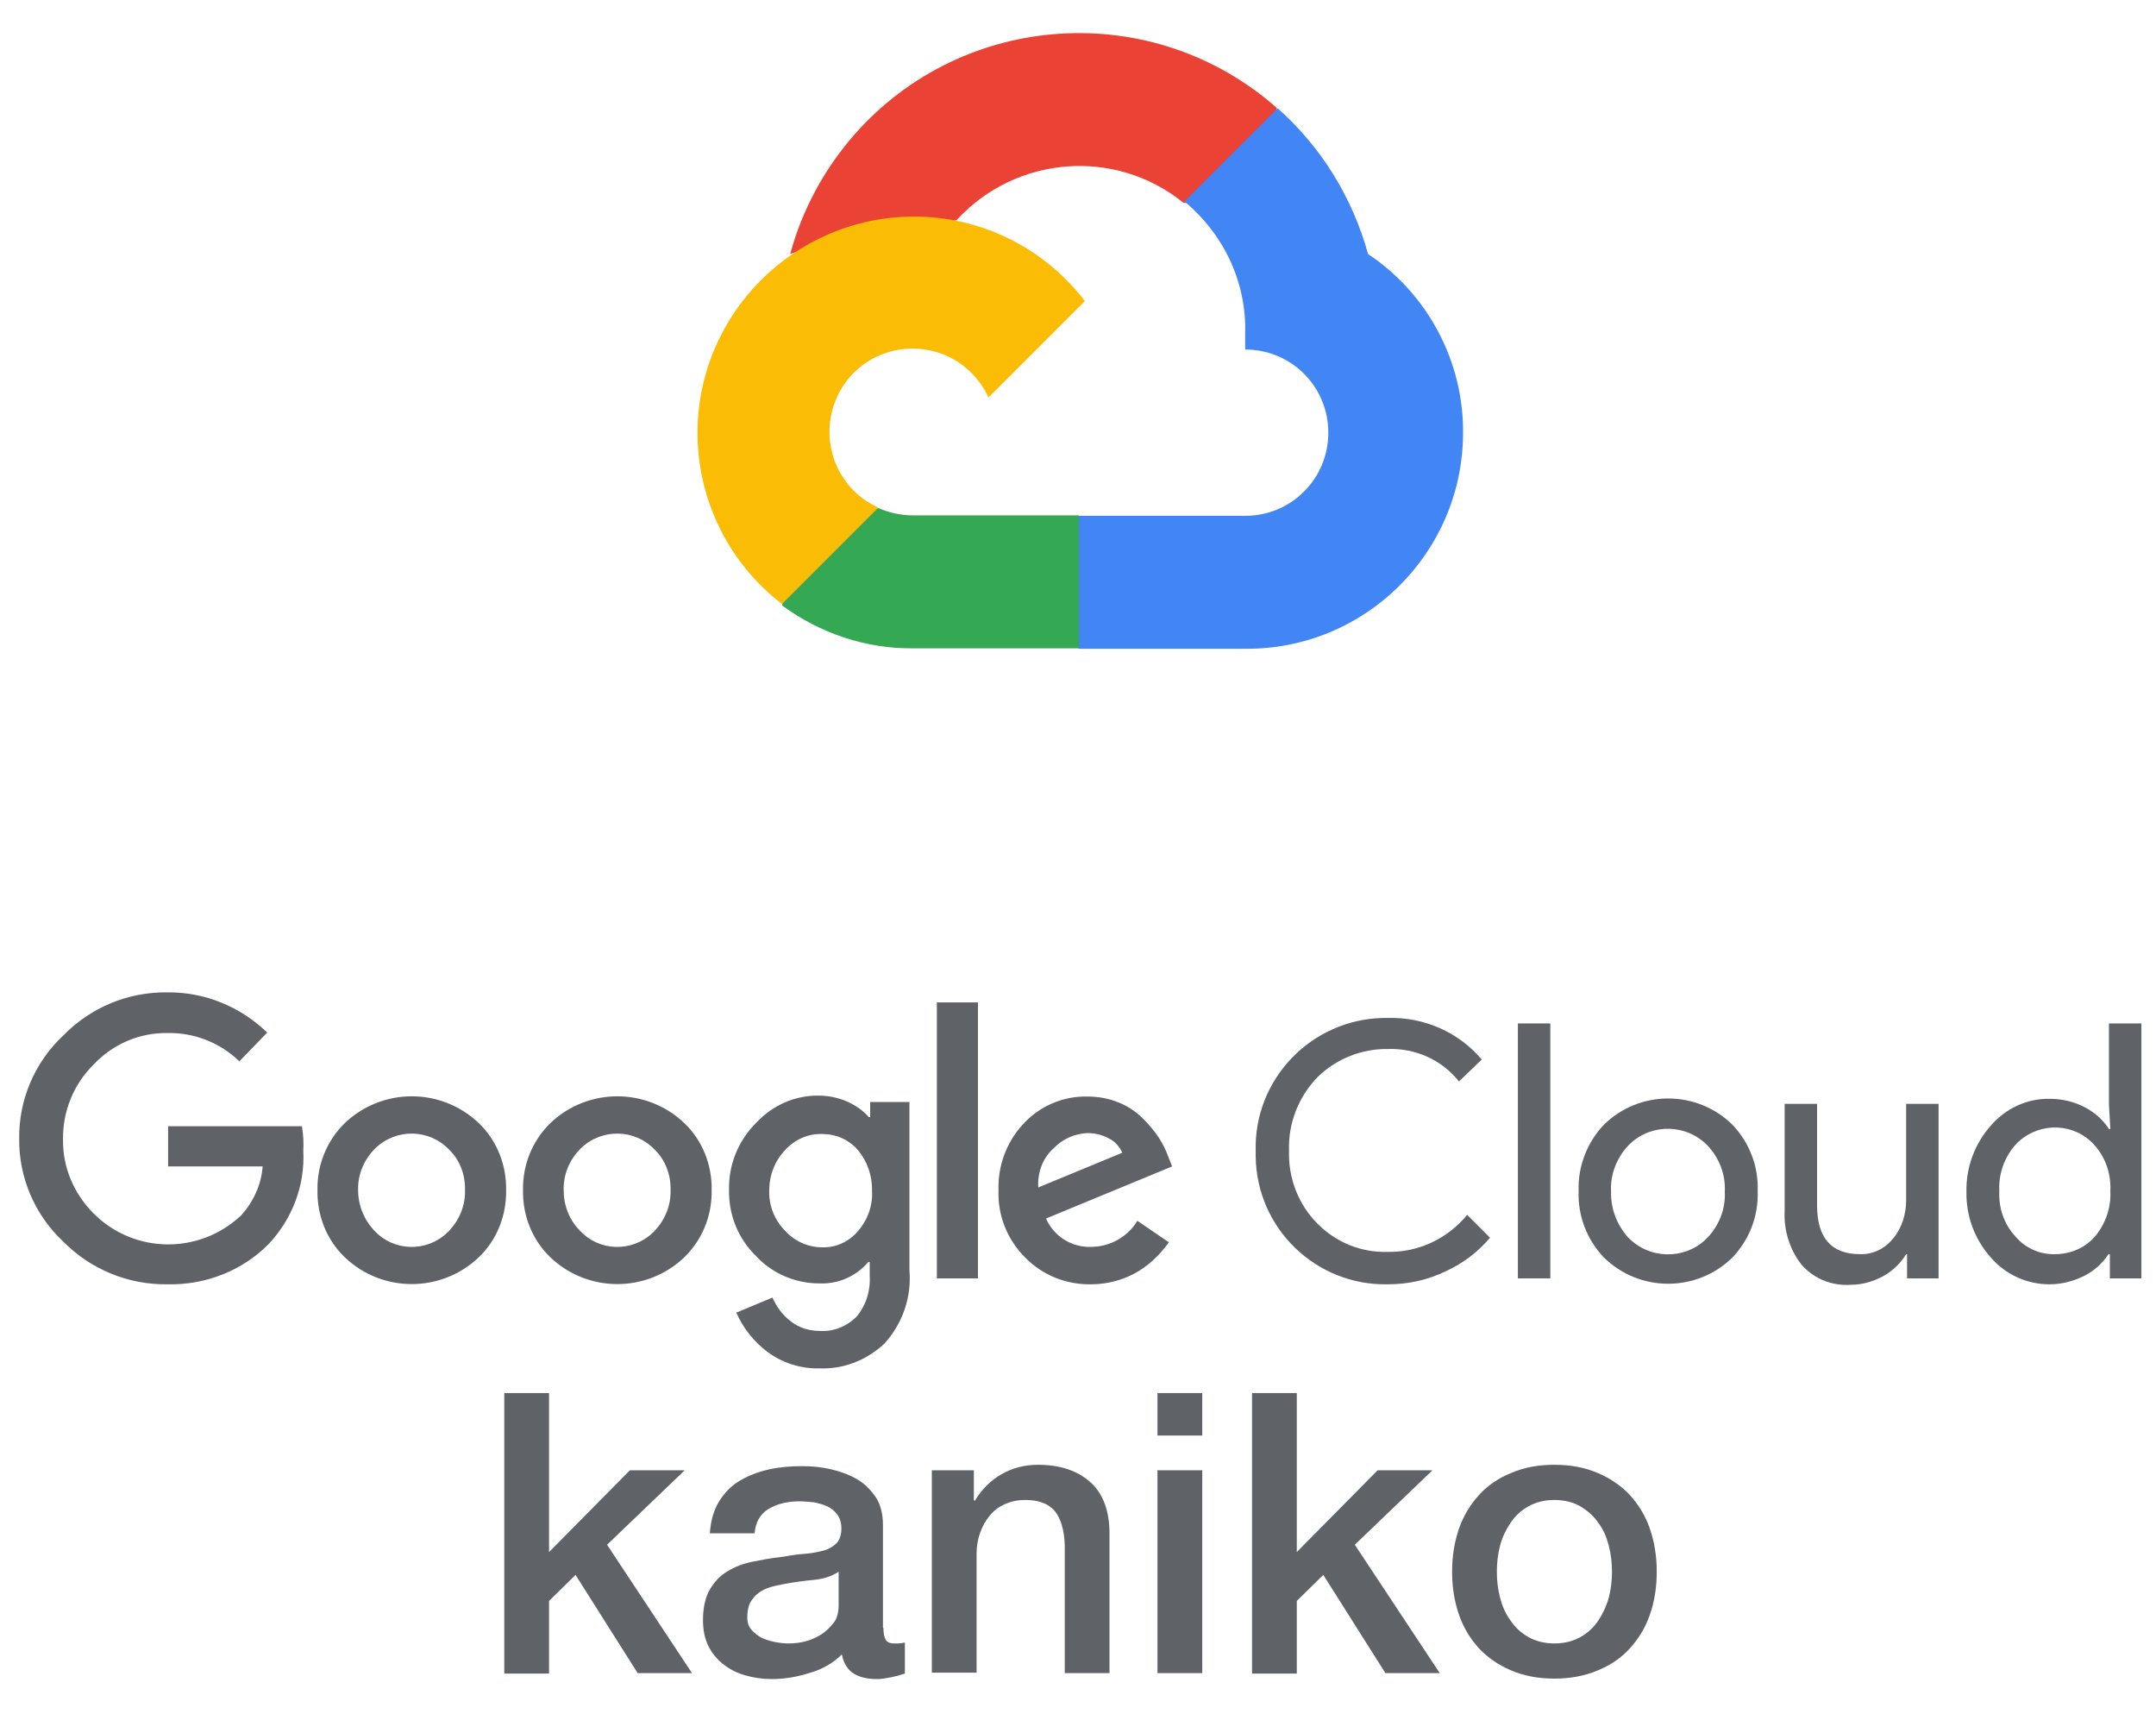
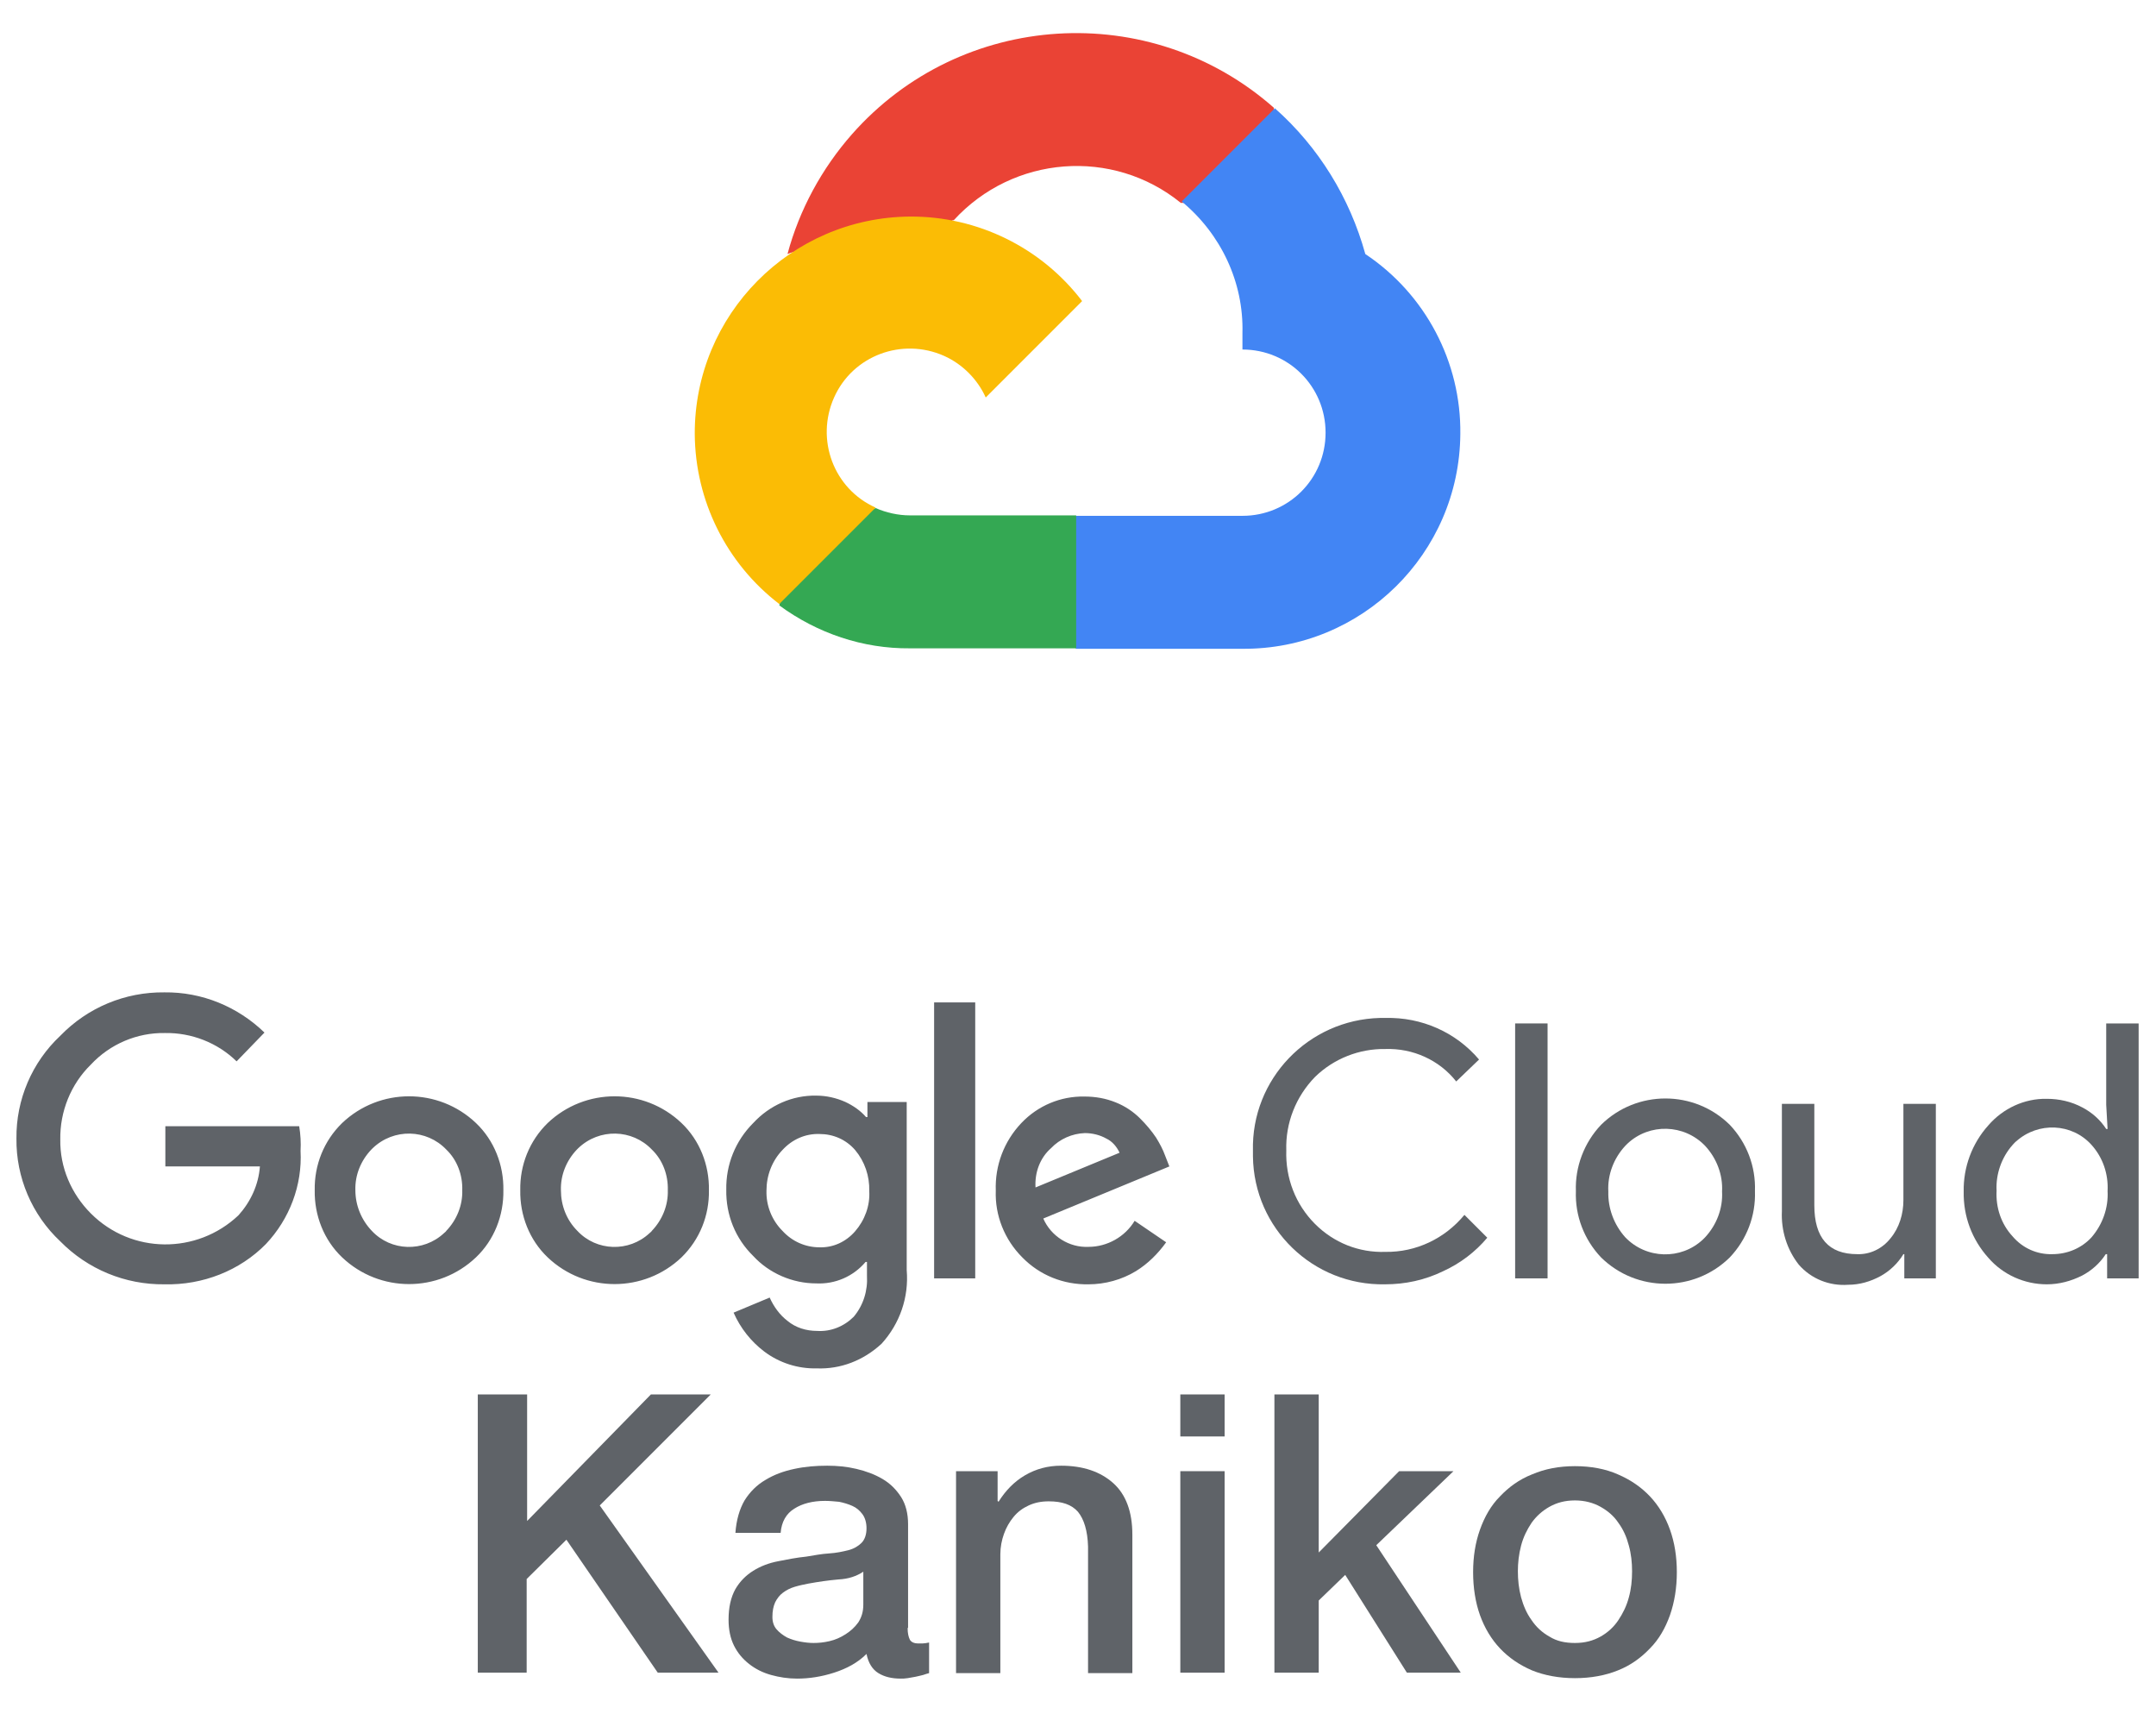
<svg xmlns="http://www.w3.org/2000/svg" version="1.1" id="Layer_1" x="0px" y="0px" viewBox="0 0 472 375" style="enable-background:new 0 0 472 375;" xml:space="preserve">
  <style type="text/css">
	.st0{fill:#EA4335;}
	.st1{fill:#4285F4;}
	.st2{fill:#34A853;}
	.st3{fill:#FBBC05;}
	.st4{fill:#5F6368;}
</style>
  <g>
    <g id="Layer_3">
-       <path class="st0" d="M259.1,44.4h5.1l14.6-14.6l0.7-6.2C252.4-0.3,211,2.3,187.1,29.4c-6.6,7.5-11.5,16.5-14.1,26.2    c1.6-0.7,3.4-0.8,5.1-0.3l29.1-4.8c0,0,1.5-2.5,2.2-2.3C222.4,34,244.2,32.3,259.1,44.4L259.1,44.4L259.1,44.4z" />
-       <path class="st1" d="M299.5,55.6c-3.4-12.3-10.2-23.4-19.8-31.9l-20.4,20.4c8.6,7.1,13.6,17.7,13.3,28.8v3.6    c10.1,0,18.2,8.1,18.2,18.2s-8.1,18.2-18.2,18.2h-36.4l-3.6,3.7v21.8l3.6,3.6h36.4c26.1,0.2,47.5-20.8,47.7-47    C320.5,79.3,312.7,64.4,299.5,55.6z" />
-       <path class="st2" d="M199.8,141.9h36.4v-29.1h-36.4c-2.6,0-5.2-0.6-7.5-1.6l-5.1,1.6l-14.7,14.6l-1.3,5.1    C179.5,138.6,189.5,142,199.8,141.9z" />
-       <path class="st3" d="M199.8,47.4c-26.1,0.2-47.2,21.5-47.1,47.6c0.1,14.6,6.9,28.3,18.5,37.2l21.1-21.1    c-9.2-4.1-13.2-14.9-9.1-24.1c4.1-9.2,14.9-13.2,24.1-9.1c4,1.8,7.3,5.1,9.1,9.1l21.1-21.1C228.6,54.2,214.6,47.3,199.8,47.4z" />
+       <path class="st0" d="M258.5,44.4h5.1l14.6-14.6l0.7-6.2c-27.1-23.9-68.5-21.3-92.4,5.8c-6.6,7.5-11.5,16.5-14.1,26.2    c1.6-0.7,3.4-0.8,5.1-0.3l29.1-4.8c0,0,1.5-2.5,2.2-2.3C221.8,34,243.6,32.3,258.5,44.4L258.5,44.4L258.5,44.4z" />
+       <path class="st1" d="M298.9,55.6c-3.4-12.3-10.2-23.4-19.8-31.9l-20.4,20.4c8.6,7.1,13.6,17.7,13.3,28.8v3.6    c10.1,0,18.2,8.1,18.2,18.2s-8.1,18.2-18.2,18.2h-36.4l-3.6,3.7v21.8l3.6,3.6H272c26.1,0.2,47.5-20.8,47.7-47    C319.9,79.3,312.1,64.4,298.9,55.6z" />
+       <path class="st2" d="M199.2,141.9h36.4v-29.1h-36.4c-2.6,0-5.2-0.6-7.5-1.6l-5.1,1.6l-14.7,14.6l-1.3,5.1    C178.9,138.6,188.9,142,199.2,141.9z" />
+       <path class="st3" d="M199.2,47.4C173.1,47.6,152,68.9,152.1,95c0.1,14.6,6.9,28.3,18.5,37.2l21.1-21.1    c-9.2-4.1-13.2-14.9-9.1-24.1c4.1-9.2,14.9-13.2,24.1-9.1c4,1.8,7.3,5.1,9.1,9.1l21.1-21.1C228,54.2,214,47.3,199.2,47.4z" />
    </g>
    <g id="Layer_2">
-       <path class="st4" d="M36.6,281.1c-8.6,0.1-16.8-3.3-22.8-9.4c-6.2-5.8-9.7-14-9.6-22.5c-0.1-8.5,3.4-16.7,9.6-22.5    c6-6.2,14.2-9.6,22.8-9.5c8.2-0.1,16,3.1,21.9,8.8l-6.1,6.3c-4.2-4.1-9.9-6.3-15.7-6.2c-6.1-0.1-12,2.4-16.2,6.9    c-4.4,4.3-6.8,10.3-6.7,16.4c-0.1,6.1,2.4,11.9,6.7,16.2c8.9,8.9,23.2,9,32.3,0.4c2.7-3,4.4-6.7,4.7-10.7H36.8v-8.8h29.3    c0.3,1.8,0.4,3.6,0.3,5.4c0.4,7.5-2.4,14.9-7.6,20.4C53.1,278.1,45,281.3,36.6,281.1z M104.8,275.2c-8.2,7.8-21.1,7.8-29.3,0    c-4-3.8-6.1-9.2-6-14.7c-0.1-5.5,2-10.8,6-14.7c8.2-7.8,21.1-7.8,29.3,0c4,3.8,6.1,9.2,6,14.7C110.9,266,108.8,271.4,104.8,275.2    L104.8,275.2z M82,269.4c4.2,4.5,11.3,4.7,15.8,0.5c0.2-0.2,0.4-0.3,0.5-0.5c2.3-2.4,3.6-5.6,3.5-8.9c0.1-3.3-1.1-6.6-3.5-8.9    c-4.3-4.5-11.5-4.7-16.1-0.3c-0.1,0.1-0.2,0.2-0.3,0.3c-2.3,2.4-3.6,5.6-3.5,8.9C78.4,263.8,79.7,267,82,269.4L82,269.4z     M149.8,275.2c-8.2,7.8-21.1,7.8-29.3,0c-4-3.8-6.1-9.2-6-14.7c-0.1-5.5,2-10.8,6-14.7c8.2-7.8,21.1-7.8,29.3,0    c4,3.8,6.1,9.2,6,14.7C155.9,266,153.8,271.3,149.8,275.2z M127,269.4c4.2,4.5,11.3,4.7,15.8,0.5c0.2-0.2,0.4-0.3,0.5-0.5    c2.3-2.4,3.6-5.6,3.5-8.9c0.1-3.3-1.1-6.6-3.5-8.9c-4.3-4.5-11.5-4.7-16.1-0.3c-0.1,0.1-0.2,0.2-0.3,0.3c-2.3,2.4-3.6,5.6-3.5,8.9    C123.4,263.8,124.6,267,127,269.4L127,269.4z M179.4,299.5c-4.1,0.1-8.2-1.2-11.5-3.7c-2.9-2.2-5.2-5.1-6.7-8.5l7.9-3.3    c0.9,2,2.2,3.8,3.9,5.1c1.8,1.5,4.1,2.2,6.5,2.2c3,0.2,5.9-1,8-3.1c2.1-2.5,3.1-5.7,2.9-9v-3h-0.3c-2.7,3.2-6.7,4.9-10.8,4.7    c-5.2,0-10.3-2.2-13.8-6c-3.9-3.8-6-9-5.9-14.5c-0.1-5.5,2-10.7,5.9-14.6c3.6-3.9,8.6-6.1,13.8-6c2.2,0,4.4,0.5,6.4,1.4    c1.7,0.8,3.3,1.9,4.5,3.3h0.3v-3.3h8.6V278c0.5,5.9-1.5,11.7-5.5,16.1C189.6,297.8,184.6,299.7,179.4,299.5z M180,273    c3,0.1,5.8-1.2,7.8-3.5c2.1-2.4,3.3-5.6,3.1-8.8c0.1-3.3-1-6.5-3.1-9c-2-2.3-4.8-3.5-7.8-3.5c-3.1-0.1-6,1.2-8.1,3.5    c-2.3,2.4-3.5,5.6-3.5,8.9c-0.1,3.3,1.2,6.5,3.5,8.8C174,271.7,176.9,273,180,273z M214.1,219.4v60.4h-9v-60.4H214.1z     M238.9,281.1c-5.5,0.1-10.7-2-14.5-5.9c-3.9-3.9-6-9.2-5.8-14.6c-0.2-5.5,1.8-10.8,5.6-14.8c3.6-3.8,8.6-5.9,13.8-5.8    c2.4,0,4.7,0.4,6.9,1.3c2,0.8,3.8,2,5.3,3.5c1.3,1.3,2.5,2.7,3.5,4.2c0.8,1.3,1.5,2.6,2,4l0.9,2.3L229,266.7    c1.7,3.9,5.7,6.4,9.9,6.2c4.1,0,8-2.2,10.1-5.7l6.9,4.7c-1.8,2.5-4,4.7-6.6,6.3C246.2,280.1,242.5,281.1,238.9,281.1z     M227.3,259.9l18.4-7.6c-0.6-1.3-1.6-2.5-2.9-3.1c-1.4-0.8-3.1-1.2-4.7-1.2c-2.8,0.1-5.5,1.3-7.4,3.3    C228.3,253.4,227.1,256.6,227.3,259.9z" />
-       <path class="st4" d="M303.8,281.1c-15.7,0.3-28.7-12.2-28.9-28c0-0.4,0-0.8,0-1.2c-0.4-15.7,12.1-28.7,27.8-29.1    c0.4,0,0.8,0,1.2,0c7.9-0.2,15.4,3.1,20.5,9.1l-5,4.8c-3.7-4.7-9.5-7.3-15.5-7.1c-5.7-0.1-11.3,2.1-15.4,6.1    c-4.2,4.3-6.5,10.1-6.3,16.1c-0.2,6,2,11.8,6.3,16.1c4.1,4.1,9.6,6.3,15.4,6.1c6.7,0.1,13-2.9,17.3-8.1l5,5    c-2.6,3.1-5.9,5.6-9.6,7.3C312.5,280.2,308.2,281.1,303.8,281.1z" />
-       <path class="st4" d="M339.4,279.8h-7.1V224h7.1V279.8z" />
-       <path class="st4" d="M351.1,246.2c7.8-7.7,20.4-7.7,28.2,0c3.7,3.9,5.7,9.1,5.5,14.5c0.2,5.4-1.8,10.6-5.5,14.5    c-7.8,7.7-20.4,7.7-28.2,0c-3.7-3.9-5.7-9.1-5.5-14.5C345.4,255.4,347.4,250.1,351.1,246.2z M356.4,270.8c4.6,4.8,12.2,5,17,0.5    c0.2-0.2,0.3-0.3,0.5-0.5c2.5-2.7,3.9-6.3,3.7-10c0.2-3.7-1.2-7.3-3.7-10c-4.6-4.8-12.2-5-17-0.5c-0.2,0.2-0.3,0.3-0.5,0.5    c-2.5,2.7-3.9,6.3-3.7,10C352.6,264.4,353.9,268,356.4,270.8L356.4,270.8z" />
-       <path class="st4" d="M424.4,279.8h-6.9v-5.3h-0.2c-1.2,2-3,3.7-5,4.8c-2.2,1.2-4.6,1.9-7.1,1.9c-4.1,0.3-8.1-1.3-10.8-4.4    c-2.6-3.3-3.9-7.5-3.7-11.7v-23.5h7.1v22.2c0,7.1,3.1,10.7,9.4,10.7c2.8,0.1,5.5-1.2,7.3-3.5c1.9-2.3,2.8-5.3,2.8-8.3v-21.1h7.1    L424.4,279.8L424.4,279.8z" />
-       <path class="st4" d="M448.7,281.1c-4.9,0-9.6-2.1-12.8-5.8c-3.6-4-5.5-9.1-5.4-14.5c-0.1-5.3,1.8-10.5,5.4-14.5    c3.2-3.7,7.9-5.9,12.8-5.8c2.7,0,5.4,0.6,7.8,1.9c2.1,1.1,3.9,2.7,5.2,4.7h0.3l-0.3-5.3V224h7.1v55.8h-6.9v-5.3h-0.3    c-1.3,2-3.1,3.6-5.2,4.7C454,280.4,451.4,281.1,448.7,281.1z M449.9,274.5c3.3,0,6.4-1.3,8.6-3.7c2.4-2.8,3.7-6.4,3.5-10.1    c0.2-3.7-1-7.3-3.5-10.1c-4.3-4.8-11.7-5.1-16.5-0.8c-0.3,0.2-0.5,0.5-0.8,0.8c-2.4,2.7-3.7,6.4-3.5,10c-0.2,3.7,1,7.3,3.5,10    C443.4,273.2,446.6,274.6,449.9,274.5z" />
+       <path class="st4" d="M36,281.1c-8.6,0.1-16.8-3.3-22.8-9.4c-6.2-5.8-9.7-14-9.6-22.5c-0.1-8.5,3.4-16.7,9.6-22.5    c6-6.2,14.2-9.6,22.8-9.5c8.2-0.1,16,3.1,21.9,8.8l-6.1,6.3c-4.2-4.1-9.9-6.3-15.7-6.2c-6.1-0.1-12,2.4-16.2,6.9    c-4.4,4.3-6.8,10.3-6.7,16.4c-0.1,6.1,2.4,11.9,6.7,16.2c8.9,8.9,23.2,9,32.3,0.4c2.7-3,4.4-6.7,4.7-10.7H36.2v-8.8h29.3    c0.3,1.8,0.4,3.6,0.3,5.4c0.4,7.5-2.4,14.9-7.6,20.4C52.5,278.1,44.4,281.3,36,281.1z M104.2,275.2c-8.2,7.8-21.1,7.8-29.3,0    c-4-3.8-6.1-9.2-6-14.7c-0.1-5.5,2-10.8,6-14.7c8.2-7.8,21.1-7.8,29.3,0c4,3.8,6.1,9.2,6,14.7C110.3,266,108.2,271.4,104.2,275.2    L104.2,275.2z M81.4,269.4c4.2,4.5,11.3,4.7,15.8,0.5c0.2-0.2,0.4-0.3,0.5-0.5c2.3-2.4,3.6-5.6,3.5-8.9c0.1-3.3-1.1-6.6-3.5-8.9    c-4.3-4.5-11.5-4.7-16.1-0.3c-0.1,0.1-0.2,0.2-0.3,0.3c-2.3,2.4-3.6,5.6-3.5,8.9C77.8,263.8,79.1,267,81.4,269.4L81.4,269.4z     M149.2,275.2c-8.2,7.8-21.1,7.8-29.3,0c-4-3.8-6.1-9.2-6-14.7c-0.1-5.5,2-10.8,6-14.7c8.2-7.8,21.1-7.8,29.3,0    c4,3.8,6.1,9.2,6,14.7C155.3,266,153.2,271.3,149.2,275.2z M126.4,269.4c4.2,4.5,11.3,4.7,15.8,0.5c0.2-0.2,0.4-0.3,0.5-0.5    c2.3-2.4,3.6-5.6,3.5-8.9c0.1-3.3-1.1-6.6-3.5-8.9c-4.3-4.5-11.5-4.7-16.1-0.3c-0.1,0.1-0.2,0.2-0.3,0.3c-2.3,2.4-3.6,5.6-3.5,8.9    C122.8,263.8,124,267,126.4,269.4L126.4,269.4z M178.8,299.5c-4.1,0.1-8.2-1.2-11.5-3.7c-2.9-2.2-5.2-5.1-6.7-8.5l7.9-3.3    c0.9,2,2.2,3.8,3.9,5.1c1.8,1.5,4.1,2.2,6.5,2.2c3,0.2,5.9-1,8-3.1c2.1-2.5,3.1-5.7,2.9-9v-3h-0.3c-2.7,3.2-6.7,4.9-10.8,4.7    c-5.2,0-10.3-2.2-13.8-6c-3.9-3.8-6-9-5.9-14.5c-0.1-5.5,2-10.7,5.9-14.6c3.6-3.9,8.6-6.1,13.8-6c2.2,0,4.4,0.5,6.4,1.4    c1.7,0.8,3.3,1.9,4.5,3.3h0.3v-3.3h8.6V278c0.5,5.9-1.5,11.7-5.5,16.1C189,297.8,184,299.7,178.8,299.5z M179.4,273    c3,0.1,5.8-1.2,7.8-3.5c2.1-2.4,3.3-5.6,3.1-8.8c0.1-3.3-1-6.5-3.1-9c-2-2.3-4.8-3.5-7.8-3.5c-3.1-0.1-6,1.2-8.1,3.5    c-2.3,2.4-3.5,5.6-3.5,8.9c-0.1,3.3,1.2,6.5,3.5,8.8C173.4,271.7,176.3,273,179.4,273z M213.5,219.4v60.4h-9v-60.4H213.5z     M238.3,281.1c-5.5,0.1-10.7-2-14.5-5.9c-3.9-3.9-6-9.2-5.8-14.6c-0.2-5.5,1.8-10.8,5.6-14.8c3.6-3.8,8.6-5.9,13.8-5.8    c2.4,0,4.7,0.4,6.9,1.3c2,0.8,3.8,2,5.3,3.5c1.3,1.3,2.5,2.7,3.5,4.2c0.8,1.3,1.5,2.6,2,4l0.9,2.3l-27.6,11.4    c1.7,3.9,5.7,6.4,9.9,6.2c4.1,0,8-2.2,10.1-5.7l6.9,4.7c-1.8,2.5-4,4.7-6.6,6.3C245.6,280.1,241.9,281.1,238.3,281.1z     M226.7,259.9l18.4-7.6c-0.6-1.3-1.6-2.5-2.9-3.1c-1.4-0.8-3.1-1.2-4.7-1.2c-2.8,0.1-5.5,1.3-7.4,3.3    C227.7,253.4,226.5,256.6,226.7,259.9z" />
+       <path class="st4" d="M303.2,281.1c-15.7,0.3-28.7-12.2-28.9-28c0-0.4,0-0.8,0-1.2c-0.4-15.7,12.1-28.7,27.8-29.1    c0.4,0,0.8,0,1.2,0c7.9-0.2,15.4,3.1,20.5,9.1l-5,4.8c-3.7-4.7-9.5-7.3-15.5-7.1c-5.7-0.1-11.3,2.1-15.4,6.1    c-4.2,4.3-6.5,10.1-6.3,16.1c-0.2,6,2,11.8,6.3,16.1c4.1,4.1,9.6,6.3,15.4,6.1c6.7,0.1,13-2.9,17.3-8.1l5,5    c-2.6,3.1-5.9,5.6-9.6,7.3C311.9,280.2,307.6,281.1,303.2,281.1z" />
+       <path class="st4" d="M338.8,279.8h-7.1V224h7.1V279.8z" />
+       <path class="st4" d="M350.5,246.2c7.8-7.7,20.4-7.7,28.2,0c3.7,3.9,5.7,9.1,5.5,14.5c0.2,5.4-1.8,10.6-5.5,14.5    c-7.8,7.7-20.4,7.7-28.2,0c-3.7-3.9-5.7-9.1-5.5-14.5C344.8,255.4,346.8,250.1,350.5,246.2z M355.8,270.8c4.6,4.8,12.2,5,17,0.5    c0.2-0.2,0.3-0.3,0.5-0.5c2.5-2.7,3.9-6.3,3.7-10c0.2-3.7-1.2-7.3-3.7-10c-4.6-4.8-12.2-5-17-0.5c-0.2,0.2-0.3,0.3-0.5,0.5    c-2.5,2.7-3.9,6.3-3.7,10C352,264.4,353.3,268,355.8,270.8L355.8,270.8z" />
+       <path class="st4" d="M423.8,279.8h-6.9v-5.3h-0.2c-1.2,2-3,3.7-5,4.8c-2.2,1.2-4.6,1.9-7.1,1.9c-4.1,0.3-8.1-1.3-10.8-4.4    c-2.6-3.3-3.9-7.5-3.7-11.7v-23.5h7.1v22.2c0,7.1,3.1,10.7,9.4,10.7c2.8,0.1,5.5-1.2,7.3-3.5c1.9-2.3,2.8-5.3,2.8-8.3v-21.1h7.1    L423.8,279.8L423.8,279.8z" />
+       <path class="st4" d="M448.1,281.1c-4.9,0-9.6-2.1-12.8-5.8c-3.6-4-5.5-9.1-5.4-14.5c-0.1-5.3,1.8-10.5,5.4-14.5    c3.2-3.7,7.9-5.9,12.8-5.8c2.7,0,5.4,0.6,7.8,1.9c2.1,1.1,3.9,2.7,5.2,4.7h0.3l-0.3-5.3V224h7.1v55.8h-6.9v-5.3H461    c-1.3,2-3.1,3.6-5.2,4.7C453.4,280.4,450.8,281.1,448.1,281.1z M449.3,274.5c3.3,0,6.4-1.3,8.6-3.7c2.4-2.8,3.7-6.4,3.5-10.1    c0.2-3.7-1-7.3-3.5-10.1c-4.3-4.8-11.7-5.1-16.5-0.8c-0.3,0.2-0.5,0.5-0.8,0.8c-2.4,2.7-3.7,6.4-3.5,10c-0.2,3.7,1,7.3,3.5,10    C442.8,273.2,446,274.6,449.3,274.5z" />
    </g>
  </g>
  <g>
-     <path class="st4" d="M110.4,304.9h9.8v34.8l17.7-17.9h12l-17,16.3l18.6,28.1h-11.9L126,344.7l-5.8,5.7v15.9h-9.8V304.9z" />
-     <path class="st4" d="M193.4,356.3c0,1.2,0.2,2.1,0.5,2.6c0.3,0.5,0.9,0.8,1.8,0.8c0.3,0,0.6,0,1,0c0.4,0,0.9-0.1,1.4-0.2v6.8   c-0.3,0.1-0.8,0.2-1.3,0.4c-0.5,0.1-1.1,0.3-1.7,0.4c-0.6,0.1-1.1,0.2-1.7,0.3c-0.6,0.1-1.1,0.1-1.5,0.1c-2,0-3.7-0.4-5-1.2   c-1.3-0.8-2.2-2.2-2.6-4.2c-1.9,1.9-4.3,3.3-7.2,4.1c-2.8,0.9-5.6,1.3-8.2,1.3c-2,0-3.9-0.3-5.7-0.8c-1.8-0.5-3.4-1.3-4.8-2.4   c-1.4-1.1-2.5-2.4-3.3-4c-0.8-1.6-1.2-3.5-1.2-5.7c0-2.7,0.5-5,1.5-6.7c1-1.7,2.3-3.1,3.9-4c1.6-1,3.5-1.7,5.5-2.1   c2-0.4,4.1-0.8,6.1-1c1.8-0.3,3.5-0.6,5.1-0.7c1.6-0.1,3-0.4,4.2-0.7c1.2-0.3,2.2-0.9,2.9-1.6c0.7-0.7,1.1-1.8,1.1-3.2   c0-1.3-0.3-2.3-0.9-3.1c-0.6-0.8-1.3-1.4-2.2-1.8s-1.9-0.7-3-0.9c-1.1-0.1-2.1-0.2-3.1-0.2c-2.7,0-5,0.6-6.8,1.7   c-1.8,1.1-2.8,2.9-3,5.3h-9.8c0.2-2.9,0.9-5.2,2.1-7.1c1.2-1.9,2.7-3.4,4.6-4.5c1.9-1.1,4-1.9,6.3-2.4c2.3-0.5,4.7-0.7,7.2-0.7   c2.2,0,4.3,0.2,6.4,0.7c2.1,0.5,4,1.2,5.7,2.2c1.7,1,3,2.4,4.1,4c1,1.6,1.5,3.6,1.5,6V356.3z M183.6,344c-1.5,1-3.3,1.6-5.5,1.8   c-2.2,0.2-4.3,0.5-6.5,0.9c-1,0.2-2,0.4-3,0.7c-1,0.3-1.8,0.7-2.6,1.3c-0.7,0.5-1.3,1.3-1.8,2.1c-0.4,0.9-0.6,2-0.6,3.2   c0,1.1,0.3,2,0.9,2.7c0.6,0.7,1.4,1.3,2.3,1.8c0.9,0.4,1.9,0.7,2.9,0.9c1.1,0.2,2,0.3,2.9,0.3c1.1,0,2.3-0.1,3.5-0.4   c1.3-0.3,2.4-0.8,3.6-1.5c1.1-0.7,2-1.6,2.8-2.6s1.1-2.4,1.1-3.9V344z" />
-     <path class="st4" d="M203.9,321.8h9.3v6.5l0.2,0.2c1.5-2.5,3.4-4.4,5.8-5.8c2.4-1.4,5.1-2.1,8-2.1c4.9,0,8.7,1.3,11.5,3.8   c2.8,2.5,4.2,6.3,4.2,11.3v30.5h-9.8v-27.9c-0.1-3.5-0.9-6-2.2-7.6c-1.4-1.6-3.5-2.4-6.4-2.4c-1.7,0-3.1,0.3-4.5,0.9   c-1.3,0.6-2.4,1.4-3.3,2.5s-1.6,2.3-2.1,3.7c-0.5,1.4-0.8,2.9-0.8,4.5v26.2h-9.8V321.8z" />
-     <path class="st4" d="M253.4,304.9h9.8v9.3h-9.8V304.9z M253.4,321.8h9.8v44.4h-9.8V321.8z" />
-     <path class="st4" d="M274.1,304.9h9.8v34.8l17.7-17.9h12l-17,16.3l18.6,28.1h-11.9l-13.6-21.5l-5.8,5.7v15.9h-9.8V304.9z" />
-     <path class="st4" d="M340.3,367.4c-3.5,0-6.7-0.6-9.5-1.8c-2.8-1.2-5.1-2.8-7-4.8c-1.9-2.1-3.4-4.5-4.4-7.4c-1-2.9-1.5-6-1.5-9.4   c0-3.4,0.5-6.5,1.5-9.4c1-2.9,2.5-5.3,4.4-7.4c1.9-2.1,4.3-3.7,7-4.8c2.8-1.2,5.9-1.8,9.5-1.8s6.7,0.6,9.5,1.8   c2.8,1.2,5.1,2.8,7,4.8c1.9,2.1,3.4,4.5,4.4,7.4c1,2.9,1.5,6,1.5,9.4c0,3.4-0.5,6.6-1.5,9.4c-1,2.9-2.5,5.3-4.4,7.4s-4.3,3.7-7,4.8   C347,366.8,343.8,367.4,340.3,367.4z M340.3,359.7c2.2,0,4.1-0.5,5.7-1.4c1.6-0.9,2.9-2.1,3.9-3.6c1-1.5,1.8-3.2,2.3-5   c0.5-1.9,0.7-3.8,0.7-5.7c0-1.9-0.2-3.8-0.7-5.7c-0.5-1.9-1.2-3.6-2.3-5c-1-1.5-2.3-2.6-3.9-3.6c-1.6-0.9-3.5-1.4-5.7-1.4   s-4.1,0.5-5.7,1.4c-1.6,0.9-2.9,2.1-3.9,3.6c-1,1.5-1.8,3.1-2.3,5c-0.5,1.9-0.7,3.8-0.7,5.7c0,1.9,0.2,3.8,0.7,5.7   c0.5,1.9,1.2,3.5,2.3,5c1,1.5,2.3,2.7,3.9,3.6C336.2,359.2,338.1,359.7,340.3,359.7z" />
+     <path class="st4" d="M104.7,305.2h10.7v27.7l27.1-27.7h13.1l-24.3,24.3l26,36.6H144L124,337l-8.7,8.6v20.5h-10.7V305.2z" />
+     <path class="st4" d="M198.7,356.3c0,1.2,0.2,2,0.5,2.6c0.3,0.5,0.9,0.8,1.8,0.8c0.3,0,0.6,0,1,0c0.4,0,0.9-0.1,1.4-0.2v6.7   c-0.3,0.1-0.8,0.2-1.3,0.4c-0.5,0.1-1.1,0.3-1.7,0.4c-0.6,0.1-1.1,0.2-1.7,0.3c-0.6,0.1-1.1,0.1-1.5,0.1c-2,0-3.6-0.4-4.9-1.2   c-1.3-0.8-2.2-2.2-2.6-4.2c-1.9,1.9-4.3,3.2-7.1,4.1c-2.8,0.9-5.5,1.3-8.1,1.3c-2,0-3.9-0.3-5.7-0.8c-1.8-0.5-3.4-1.3-4.8-2.4   c-1.4-1.1-2.5-2.4-3.3-4c-0.8-1.6-1.2-3.5-1.2-5.7c0-2.7,0.5-4.9,1.5-6.7c1-1.7,2.3-3,3.9-4c1.6-1,3.4-1.7,5.5-2.1   c2-0.4,4.1-0.8,6.1-1c1.8-0.3,3.4-0.6,5-0.7c1.6-0.1,3-0.4,4.2-0.7c1.2-0.3,2.2-0.9,2.9-1.6c0.7-0.7,1.1-1.8,1.1-3.2   c0-1.2-0.3-2.3-0.9-3.1c-0.6-0.8-1.3-1.4-2.2-1.8c-0.9-0.4-1.9-0.7-2.9-0.9c-1.1-0.1-2.1-0.2-3.1-0.2c-2.7,0-5,0.6-6.7,1.7   c-1.8,1.1-2.8,2.9-3,5.3H161c0.2-2.8,0.9-5.2,2-7.1c1.2-1.9,2.7-3.4,4.6-4.5c1.8-1.1,3.9-1.9,6.3-2.4c2.3-0.5,4.7-0.7,7.2-0.7   c2.2,0,4.3,0.2,6.4,0.7c2.1,0.5,4,1.2,5.7,2.2c1.7,1,3,2.3,4.1,4c1,1.6,1.5,3.6,1.5,5.9V356.3z M189,344c-1.5,1-3.3,1.6-5.5,1.7   c-2.2,0.2-4.3,0.5-6.5,0.9c-1,0.2-2,0.4-3,0.7c-1,0.3-1.8,0.7-2.6,1.3c-0.7,0.5-1.3,1.3-1.7,2.1c-0.4,0.9-0.6,1.9-0.6,3.2   c0,1.1,0.3,2,0.9,2.7c0.6,0.7,1.4,1.3,2.3,1.8c0.9,0.4,1.8,0.7,2.9,0.9c1.1,0.2,2,0.3,2.9,0.3c1.1,0,2.2-0.1,3.5-0.4   c1.3-0.3,2.4-0.8,3.5-1.5s2-1.5,2.8-2.6c0.7-1.1,1.1-2.3,1.1-3.9V344z" />
+     <path class="st4" d="M209.2,322h9.2v6.5l0.2,0.2c1.5-2.4,3.4-4.4,5.8-5.8c2.4-1.4,5-2.1,7.9-2.1c4.8,0,8.6,1.3,11.4,3.8   c2.8,2.5,4.2,6.3,4.2,11.3v30.3h-9.7v-27.7c-0.1-3.5-0.9-6-2.2-7.6c-1.4-1.6-3.5-2.3-6.4-2.3c-1.7,0-3.1,0.3-4.4,0.9   c-1.3,0.6-2.4,1.4-3.3,2.5c-0.9,1.1-1.6,2.3-2.1,3.7c-0.5,1.4-0.8,2.9-0.8,4.5v26h-9.7V322z" />
+     <path class="st4" d="M258.4,305.2h9.7v9.2h-9.7V305.2z M258.4,322h9.7v44.1h-9.7V322z" />
+     <path class="st4" d="M279,305.2h9.7v34.6l17.6-17.8h11.9l-16.9,16.2l18.5,27.9H308l-13.5-21.4l-5.8,5.6v15.8H279V305.2z" />
+     <path class="st4" d="M344.8,367.3c-3.5,0-6.7-0.6-9.4-1.7c-2.8-1.2-5.1-2.8-7-4.8c-1.9-2-3.4-4.5-4.4-7.3c-1-2.8-1.5-6-1.5-9.4   c0-3.4,0.5-6.5,1.5-9.3c1-2.8,2.4-5.3,4.4-7.3c1.9-2,4.2-3.7,7-4.8c2.8-1.2,5.9-1.8,9.4-1.8c3.5,0,6.7,0.6,9.4,1.8   c2.8,1.2,5.1,2.8,7,4.8c1.9,2,3.4,4.5,4.4,7.3c1,2.8,1.5,5.9,1.5,9.3c0,3.4-0.5,6.5-1.5,9.4c-1,2.8-2.4,5.3-4.4,7.3   c-1.9,2-4.2,3.7-7,4.8C351.5,366.7,348.3,367.3,344.8,367.3z M344.8,359.6c2.2,0,4-0.5,5.6-1.4c1.6-0.9,2.9-2.1,3.9-3.6   c1-1.5,1.8-3.1,2.3-5c0.5-1.8,0.7-3.7,0.7-5.7c0-1.9-0.2-3.8-0.7-5.6c-0.5-1.9-1.2-3.5-2.3-5c-1-1.5-2.3-2.6-3.9-3.5   s-3.5-1.4-5.6-1.4c-2.2,0-4,0.5-5.6,1.4s-2.9,2.1-3.9,3.5c-1,1.5-1.8,3.1-2.3,5c-0.5,1.9-0.7,3.8-0.7,5.6c0,1.9,0.2,3.8,0.7,5.7   c0.5,1.8,1.2,3.5,2.3,5c1,1.5,2.3,2.7,3.9,3.6C340.8,359.2,342.6,359.6,344.8,359.6z" />
  </g>
</svg>
